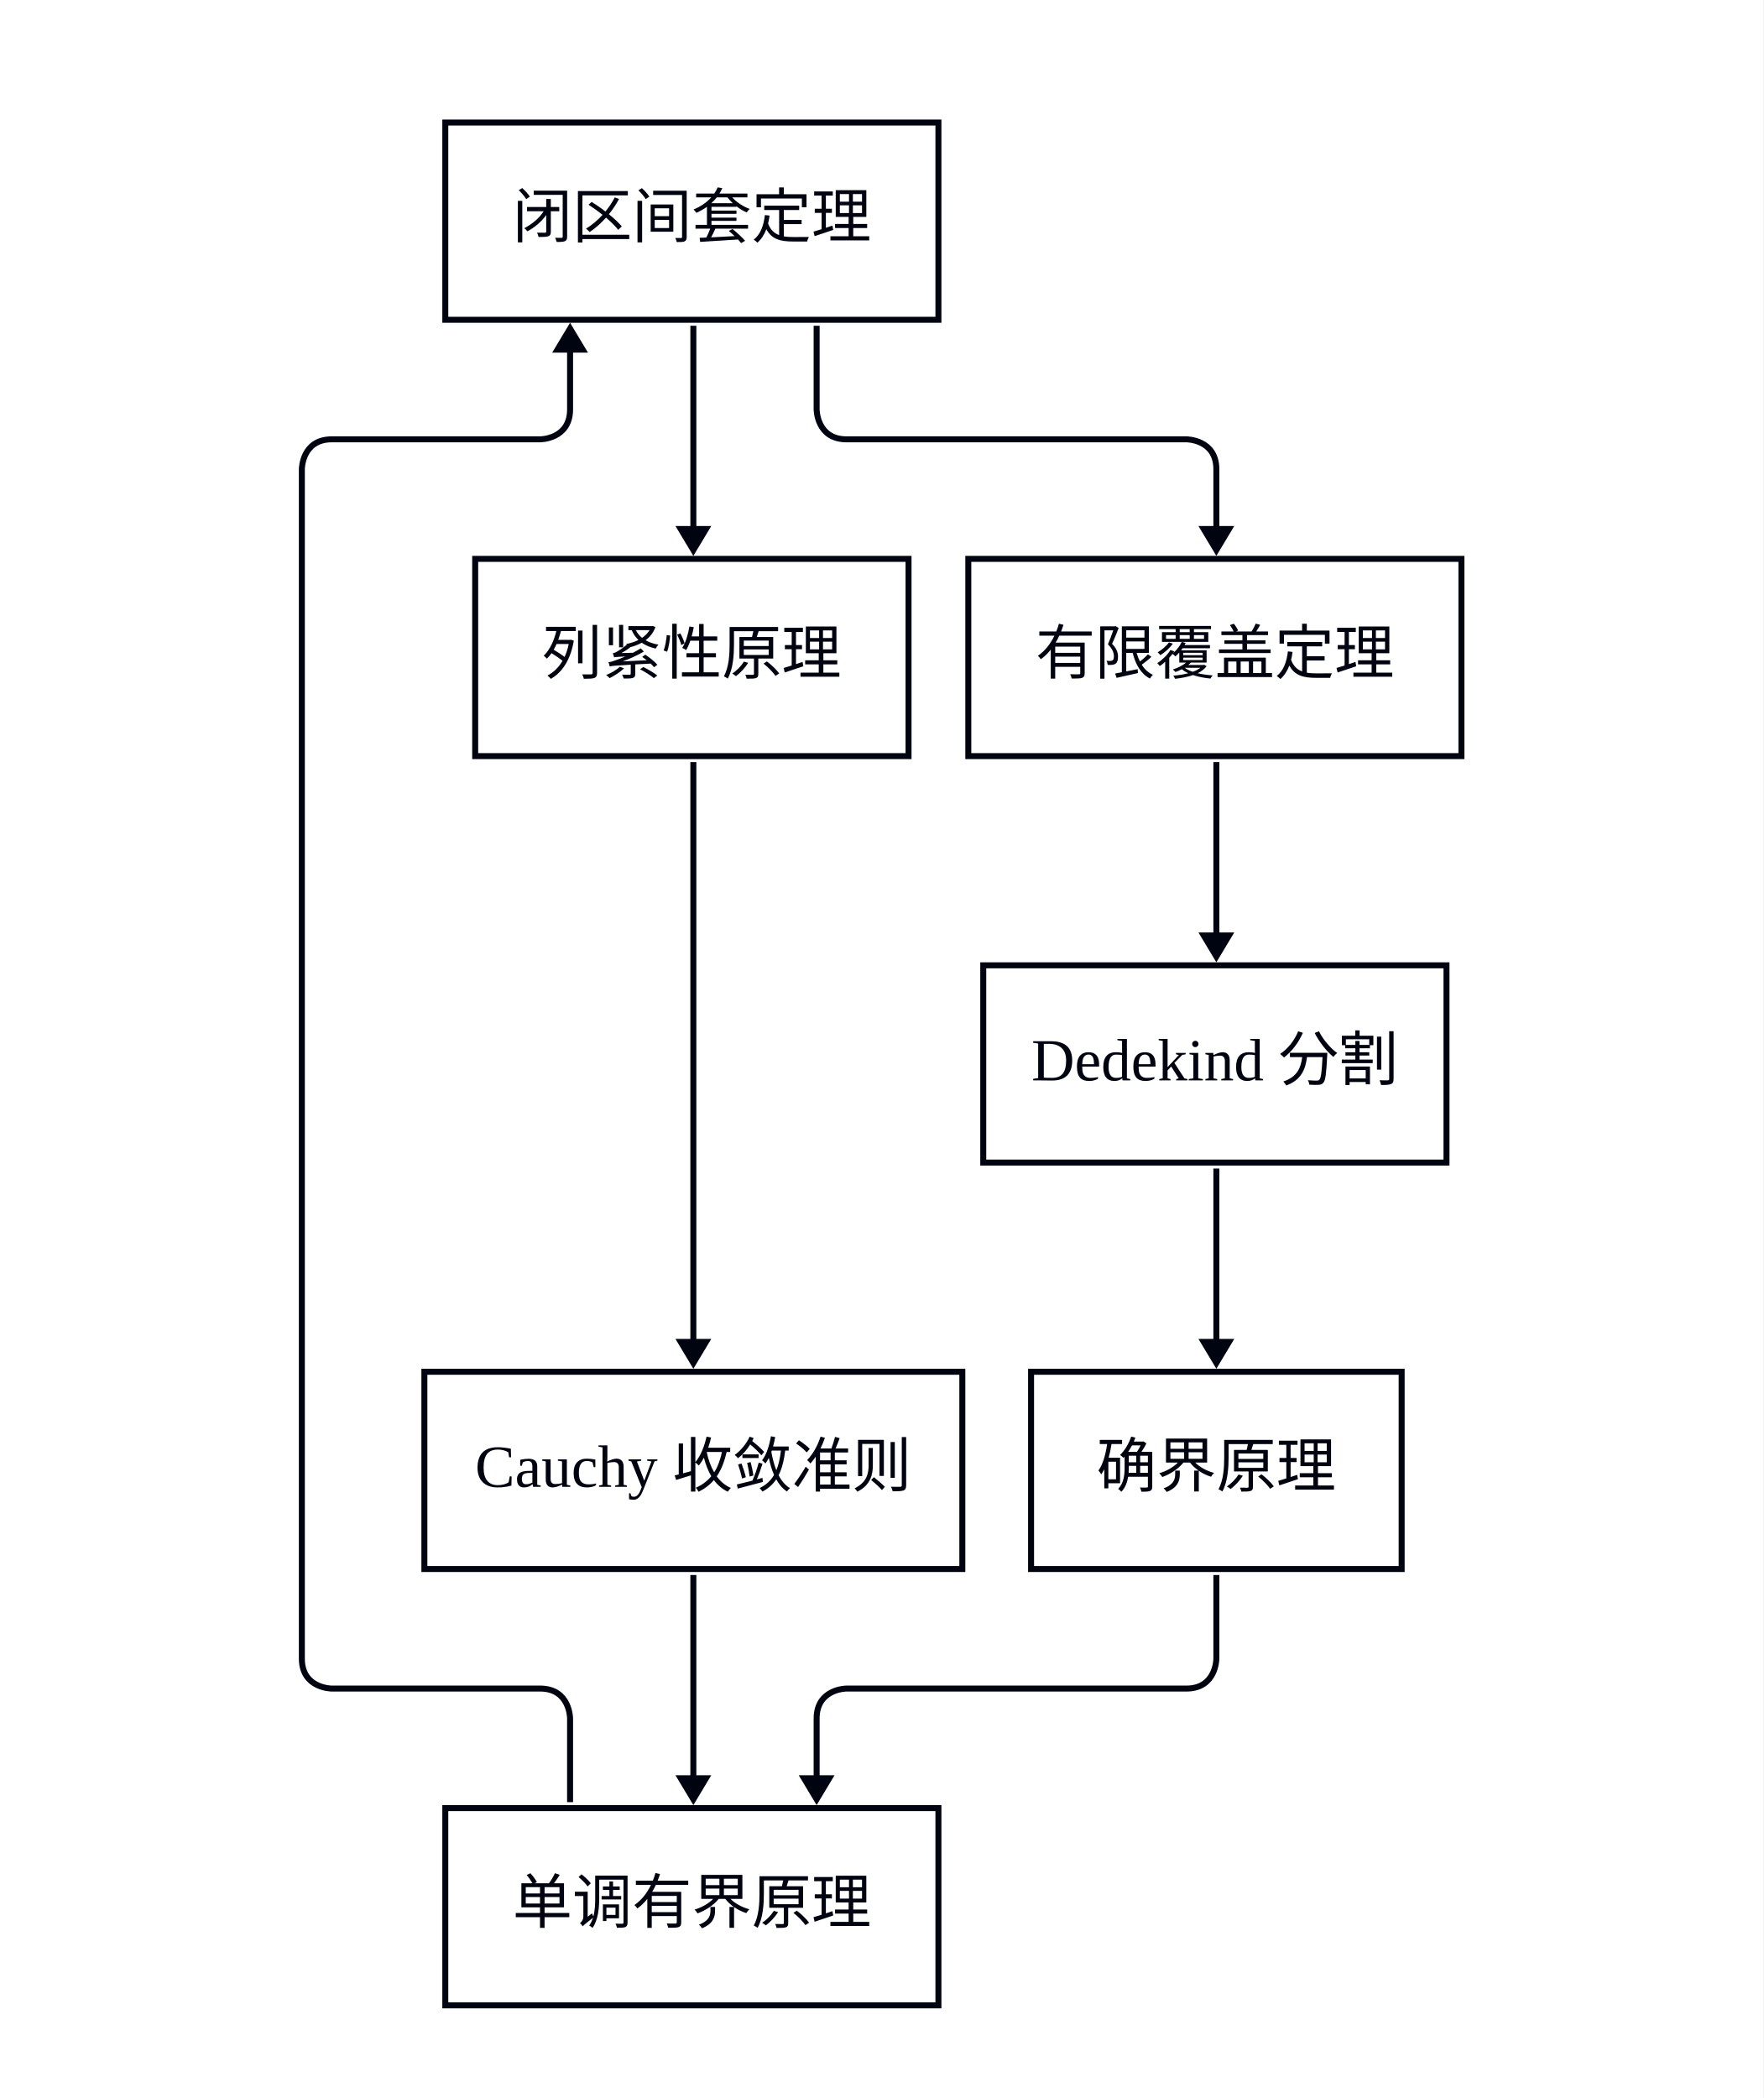
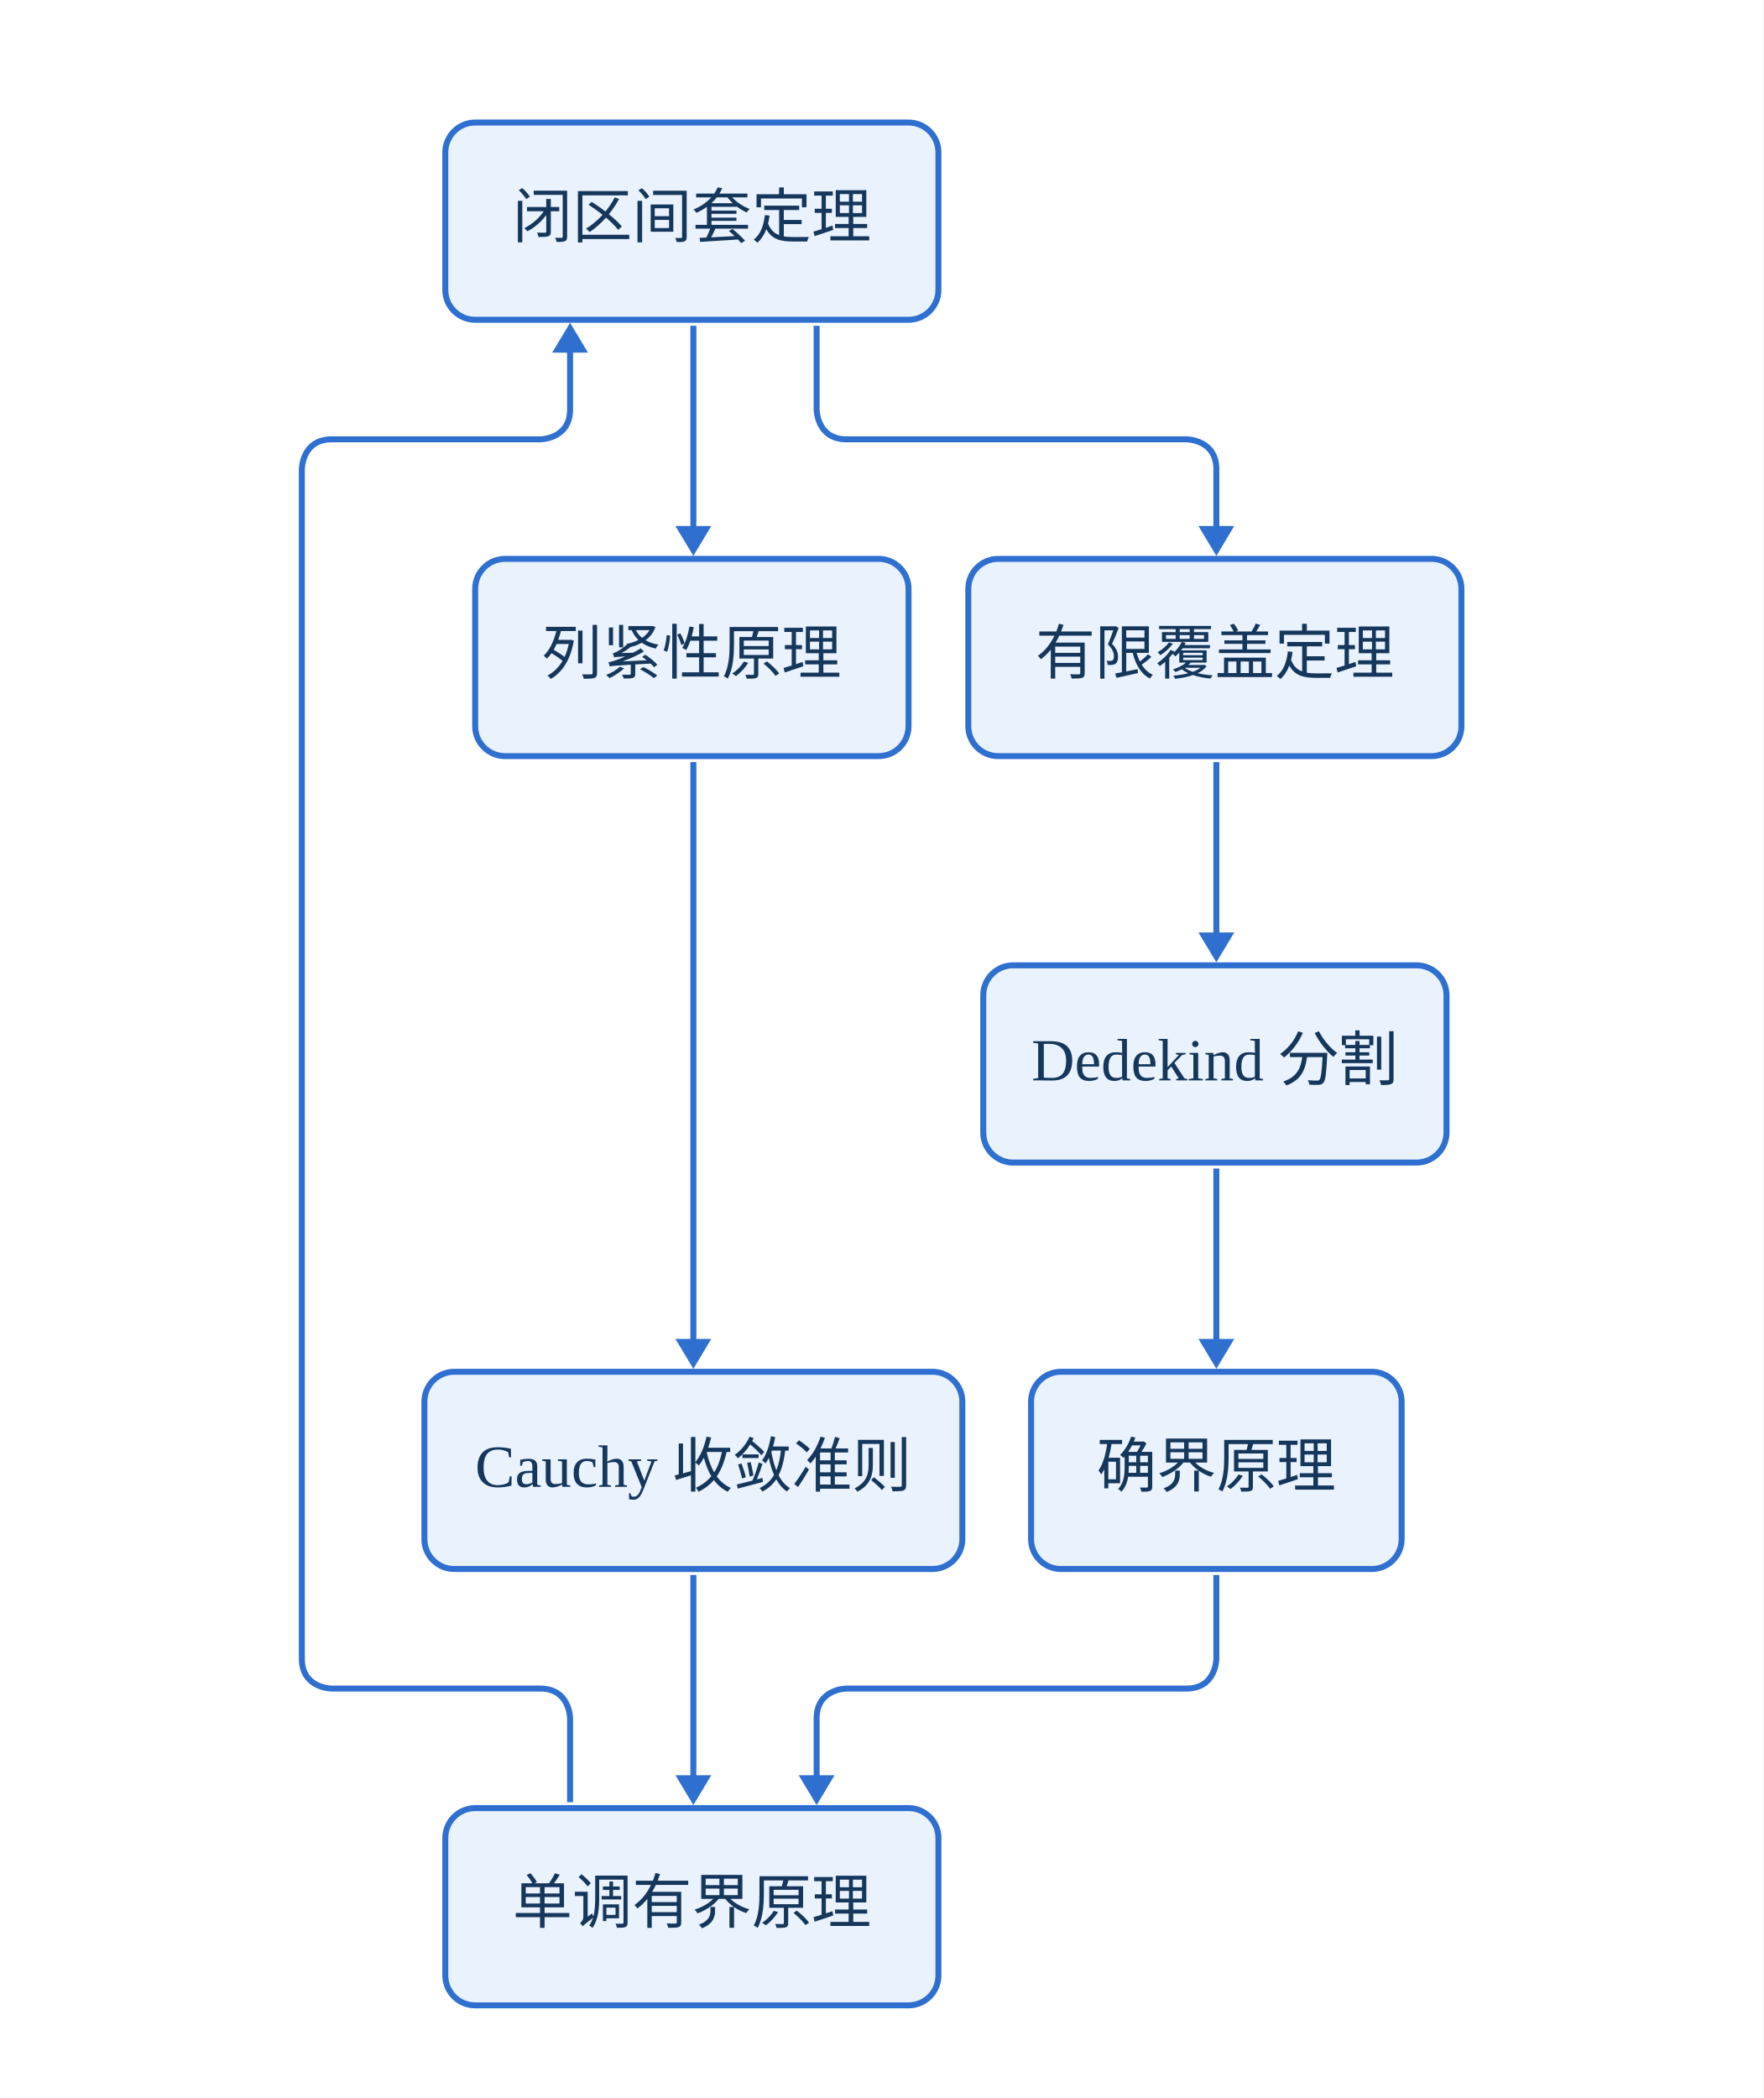
<svg xmlns="http://www.w3.org/2000/svg" preserveAspectRatio="xMidYMid meet" viewBox="0 60 590 702">
  <svg width="590" height="832" viewBox="-89 -89 590 832">
-     <rect x="-89" y="-89" width="590" height="832" rx="0" fill="#FFFFFF" stroke-width="0" />
+     <rect x="-89" y="-89" width="590" height="832" rx="0" fill="#ffffff" stroke-width="0" />
    <style>text{text-anchor:middle;font-size:20px}rect{stroke-width:2}</style>
    <g>
      <g>
-         <rect x="240" y="294" width="155" height="66" stroke="#000410" fill="#FFFFFF" />
+         <rect x="240" y="294" width="155" height="66" stroke="#2f6fd0" fill="#eaf2fd" rx="10" />
      </g>
-       <text x="317.5" y="332.5" fill="#000410">Dedekind 分割</text>
+       <text x="317.5" y="332.5" fill="#16375c">Dedekind 分割</text>
    </g>
    <g>
      <g>
-         <rect x="256" y="430" width="124" height="66" stroke="#000410" fill="#FFFFFF" />
+         <rect x="256" y="430" width="124" height="66" stroke="#2f6fd0" fill="#eaf2fd" rx="10" />
      </g>
-       <text x="318" y="468.5" fill="#000410">确界原理</text>
+       <text x="318" y="468.5" fill="#16375c">确界原理</text>
    </g>
    <g>
      <g>
-         <rect x="60" y="576" width="165" height="66" stroke="#000410" fill="#FFFFFF" />
+         <rect x="60" y="576" width="165" height="66" stroke="#2f6fd0" fill="#eaf2fd" rx="10" />
      </g>
-       <text x="142.5" y="614.5" fill="#000410">单调有界原理</text>
+       <text x="142.5" y="614.5" fill="#16375c">单调有界原理</text>
    </g>
    <g>
      <g>
-         <rect x="60" y="12" width="165" height="66" stroke="#000410" fill="#FFFFFF" />
+         <rect x="60" y="12" width="165" height="66" stroke="#2f6fd0" fill="#eaf2fd" rx="10" />
      </g>
-       <text x="142.5" y="50.5" fill="#000410">闭区间套定理</text>
+       <text x="142.5" y="50.5" fill="#16375c">闭区间套定理</text>
    </g>
    <g>
      <g>
-         <rect x="70" y="158" width="145" height="66" stroke="#000410" fill="#FFFFFF" />
+         <rect x="70" y="158" width="145" height="66" stroke="#2f6fd0" fill="#eaf2fd" rx="10" />
      </g>
-       <text x="142.5" y="196.5" fill="#000410">列紧性原理</text>
+       <text x="142.5" y="196.5" fill="#16375c">列紧性原理</text>
    </g>
    <g>
      <g>
-         <rect x="235" y="158" width="165" height="66" stroke="#000410" fill="#FFFFFF" />
+         <rect x="235" y="158" width="165" height="66" stroke="#2f6fd0" fill="#eaf2fd" rx="10" />
      </g>
-       <text x="317.5" y="196.5" fill="#000410">有限覆盖定理</text>
+       <text x="317.5" y="196.5" fill="#16375c">有限覆盖定理</text>
    </g>
    <g>
      <g>
-         <rect x="53" y="430" width="180" height="66" stroke="#000410" fill="#FFFFFF" />
+         <rect x="53" y="430" width="180" height="66" stroke="#2f6fd0" fill="#eaf2fd" rx="10" />
      </g>
-       <text x="143" y="468.5" fill="#000410">Cauchy 收敛准则</text>
+       <text x="143" y="468.5" fill="#16375c">Cauchy 收敛准则</text>
    </g>
    <g>
      <marker id="mk1" markerWidth="10" markerHeight="12" refX="7" refY="6" viewBox="0 0 10 12" orient="auto" markerUnits="userSpaceOnUse">
-         <polygon points="0,0 10,6 0,12" fill="#000410" stroke-width="2" />
+         <polygon points="0,0 10,6 0,12" fill="#2f6fd0" stroke-width="2" />
      </marker>
-       <path d="M 318 362 L 318 426" stroke="#000410" fill="none" style="stroke-width:2;" marker-end="url(#mk1)" mask="url(#mk2)" />
+       <path d="M 318 362 L 318 426" stroke="#2f6fd0" fill="none" style="stroke-width:2;" marker-end="url(#mk1)" mask="url(#mk2)" />
    </g>
    <g>
-       <path d="M 318 498 L 318 526 S 318 536 308 536 L 194.25 536 S 184.25 536 184.25 546 L 184.25 572" stroke="#000410" fill="none" style="stroke-width:2;" marker-end="url(#mk1)" mask="url(#mk2)" />
+       <path d="M 318 498 L 318 526 S 318 536 308 536 L 194.25 536 S 184.25 536 184.25 546 L 184.25 572" stroke="#2f6fd0" fill="none" style="stroke-width:2;" marker-end="url(#mk1)" mask="url(#mk2)" />
    </g>
    <g>
-       <path d="M 101.75 574 L 101.75 546 S 101.75 536 91.75 536 L 22 536 S 12 536 12 526 L 12 128 S 12 118 22 118 L 91.75 118 S 101.75 118 101.75 108 L 101.75 82" stroke="#000410" fill="none" style="stroke-width:2;" marker-end="url(#mk1)" mask="url(#mk2)" />
+       <path d="M 101.75 574 L 101.75 546 S 101.75 536 91.75 536 L 22 536 S 12 536 12 526 L 12 128 S 12 118 22 118 L 91.75 118 S 101.75 118 101.75 108 L 101.75 82" stroke="#2f6fd0" fill="none" style="stroke-width:2;" marker-end="url(#mk1)" mask="url(#mk2)" />
    </g>
    <g>
-       <path d="M 143 80 L 143 154" stroke="#000410" fill="none" style="stroke-width:2;" marker-end="url(#mk1)" mask="url(#mk2)" />
+       <path d="M 143 80 L 143 154" stroke="#2f6fd0" fill="none" style="stroke-width:2;" marker-end="url(#mk1)" mask="url(#mk2)" />
    </g>
    <g>
-       <path d="M 184.25 80 L 184.25 108 S 184.25 118 194.25 118 L 308 118 S 318 118 318 128 L 318 154" stroke="#000410" fill="none" style="stroke-width:2;" marker-end="url(#mk1)" mask="url(#mk2)" />
+       <path d="M 184.25 80 L 184.25 108 S 184.25 118 194.25 118 L 308 118 S 318 118 318 128 L 318 154" stroke="#2f6fd0" fill="none" style="stroke-width:2;" marker-end="url(#mk1)" mask="url(#mk2)" />
    </g>
    <g>
-       <path d="M 318 226 L 318 290" stroke="#000410" fill="none" style="stroke-width:2;" marker-end="url(#mk1)" mask="url(#mk2)" />
+       <path d="M 318 226 L 318 290" stroke="#2f6fd0" fill="none" style="stroke-width:2;" marker-end="url(#mk1)" mask="url(#mk2)" />
    </g>
    <g>
-       <path d="M 143 226 L 143 426" stroke="#000410" fill="none" style="stroke-width:2;" marker-end="url(#mk1)" mask="url(#mk2)" />
+       <path d="M 143 226 L 143 426" stroke="#2f6fd0" fill="none" style="stroke-width:2;" marker-end="url(#mk1)" mask="url(#mk2)" />
    </g>
    <g>
-       <path d="M 143 498 L 143 572" stroke="#000410" fill="none" style="stroke-width:2;" marker-end="url(#mk1)" mask="url(#mk2)" />
+       <path d="M 143 498 L 143 572" stroke="#2f6fd0" fill="none" style="stroke-width:2;" marker-end="url(#mk1)" mask="url(#mk2)" />
    </g>
    <mask id="mk2" maskUnits="userSpaceOnUse" x="-89" y="-89" width="590" height="832">
      <rect x="-89" y="-89" width="590" height="832" fill="white" />
    </mask>
  </svg>
</svg>
